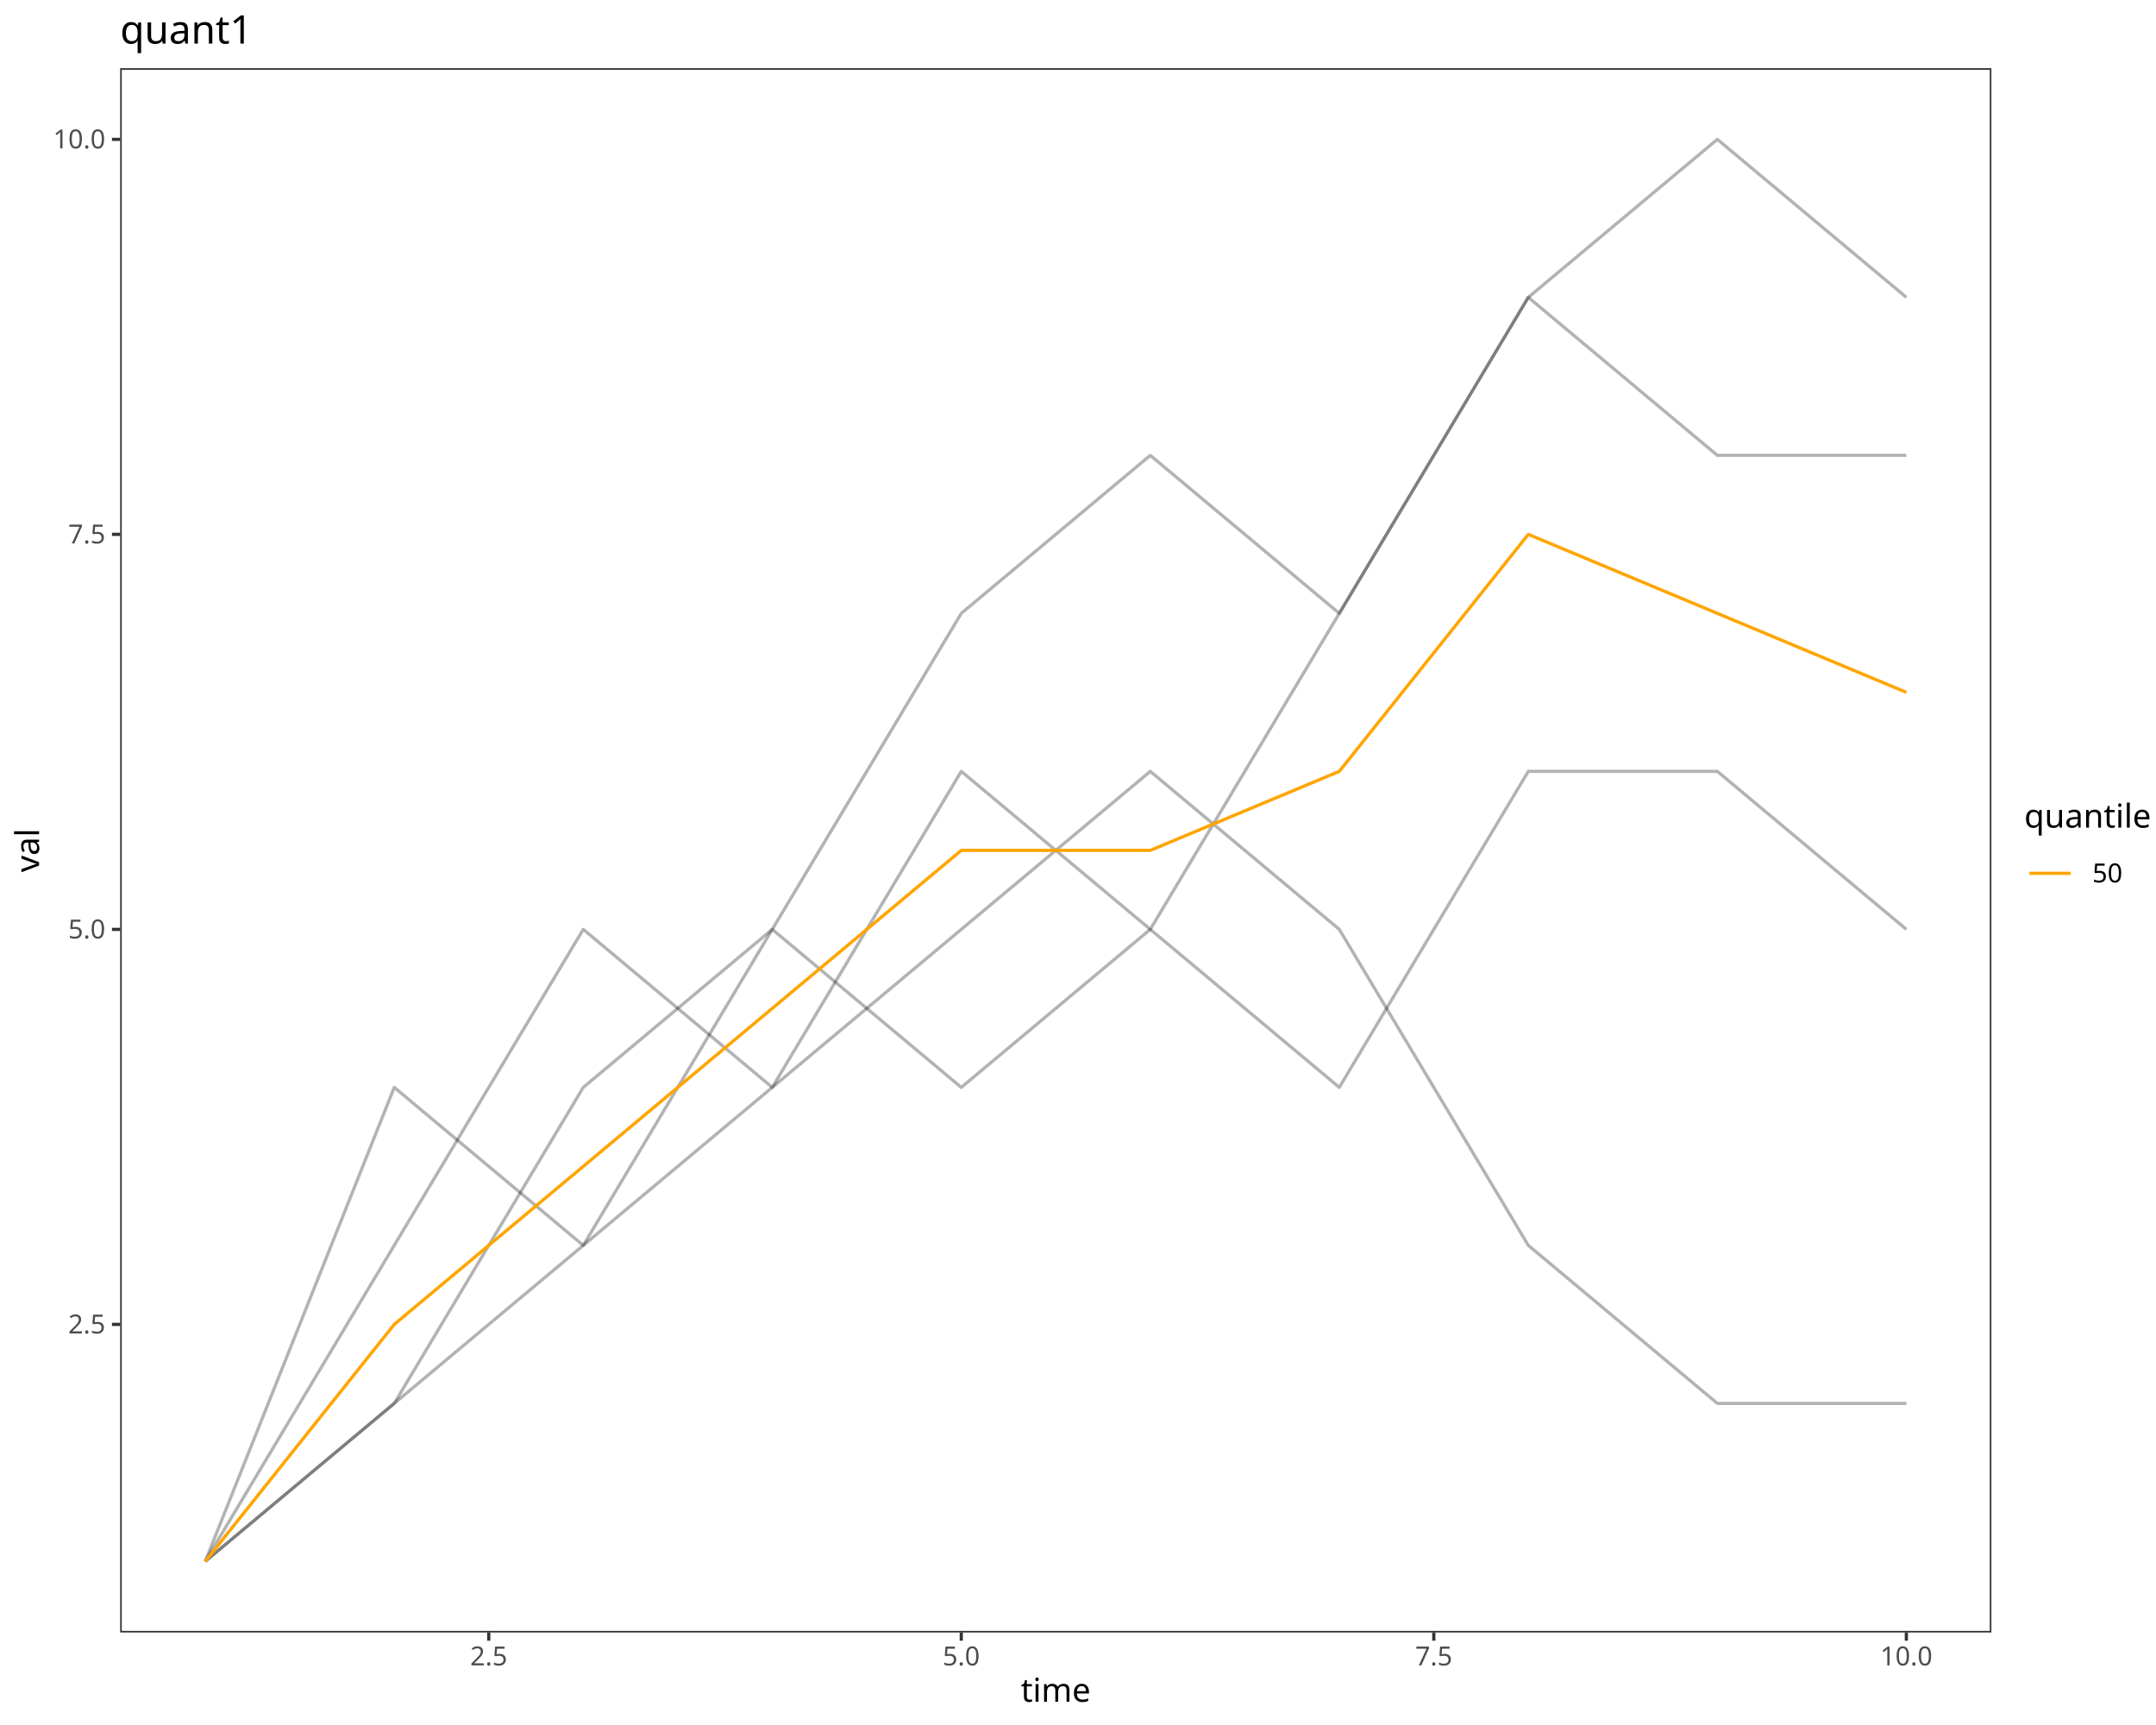
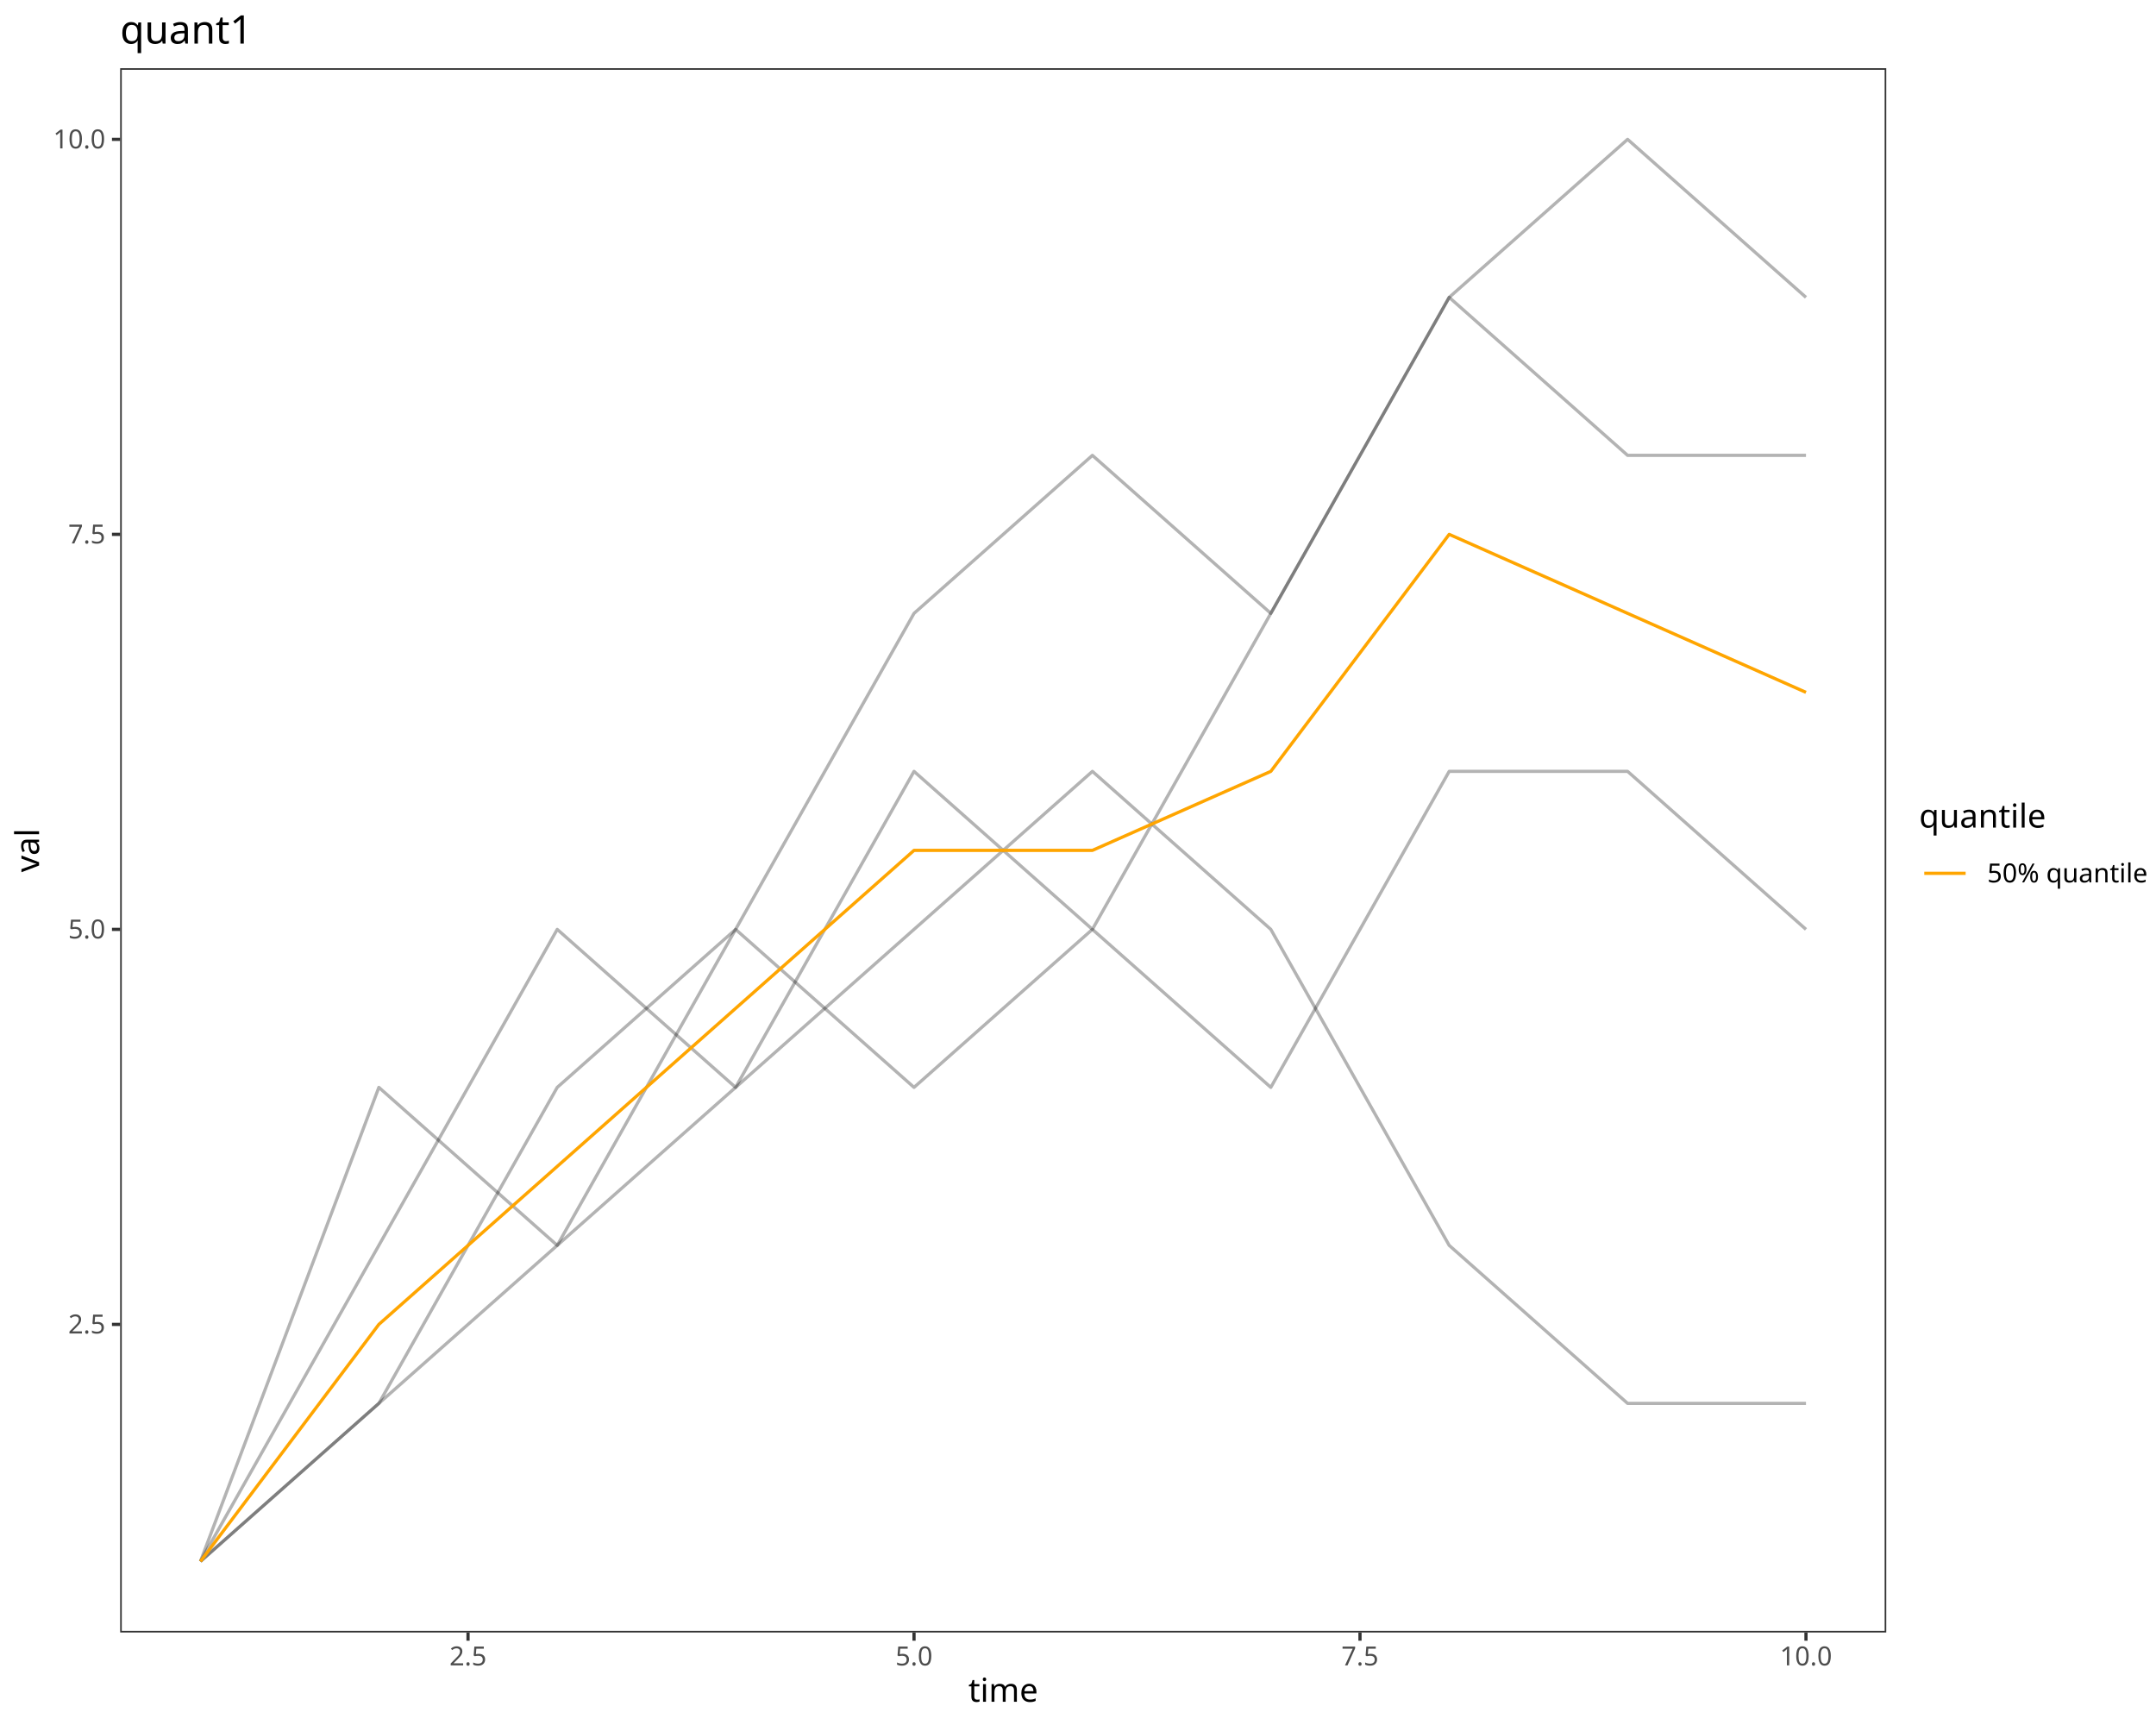
<svg xmlns="http://www.w3.org/2000/svg" class="svglite" data-engine-version="2.0" width="720.00pt" height="576.00pt" viewBox="0 0 720.00 576.00">
  <defs>
    <style type="text/css">
    .svglite line, .svglite polyline, .svglite polygon, .svglite path, .svglite rect, .svglite circle {
      fill: none;
      stroke: #000000;
      stroke-linecap: round;
      stroke-linejoin: round;
      stroke-miterlimit: 10.00;
    }
  </style>
  </defs>
  <rect width="100%" height="100%" style="stroke: none; fill: #FFFFFF;" />
  <defs>
    <clipPath id="cpMC4wMHw3MjAuMDB8MC4wMHw1NzYuMDA=">
      <rect x="0.00" y="0.00" width="720.00" height="576.00" />
    </clipPath>
  </defs>
  <g clip-path="url(#cpMC4wMHw3MjAuMDB8MC4wMHw1NzYuMDA=)">
    <rect x="0.00" y="0.00" width="720.00" height="576.00" style="stroke-width: 1.07; stroke: #FFFFFF; fill: #FFFFFF;" />
  </g>
  <defs>
-     <clipPath id="cpNDAuMTN8NjY1LjAzfDIyLjc4fDU0NS4xMQ==">
-       <rect x="40.13" y="22.78" width="624.90" height="522.33" />
+     <clipPath id="cpNDAuMTN8NjI5LjkyfDIyLjc4fDU0NS4xMQ==">
+       <rect x="40.13" y="22.78" width="589.79" height="522.33" />
    </clipPath>
  </defs>
-   <g clip-path="url(#cpNDAuMTN8NjY1LjAzfDIyLjc4fDU0NS4xMQ==)">
-     <rect x="40.13" y="22.78" width="624.90" height="522.33" style="stroke-width: 1.07; stroke: none; fill: #FFFFFF;" />
-     <polyline points="68.54,521.37 131.66,468.61 194.78,415.85 257.90,310.33 321.02,363.09 384.14,310.33 447.26,363.09 510.38,257.57 573.51,257.57 636.63,310.33 " style="stroke-width: 1.07; stroke: #000000; stroke-opacity: 0.30; stroke-linecap: butt;" />
-     <polyline points="68.54,521.37 131.66,415.85 194.78,310.33 257.90,363.09 321.02,257.57 384.14,310.33 447.26,204.81 510.38,99.29 573.51,152.05 636.63,152.05 " style="stroke-width: 1.07; stroke: #000000; stroke-opacity: 0.30; stroke-linecap: butt;" />
-     <polyline points="68.54,521.37 131.66,363.09 194.78,415.85 257.90,363.09 321.02,310.33 384.14,257.57 447.26,310.33 510.38,415.85 573.51,468.61 636.63,468.61 " style="stroke-width: 1.07; stroke: #000000; stroke-opacity: 0.30; stroke-linecap: butt;" />
-     <polyline points="68.54,521.37 131.66,468.61 194.78,363.09 257.90,310.33 321.02,204.81 384.14,152.05 447.26,204.81 510.38,99.29 573.51,46.53 636.63,99.29 " style="stroke-width: 1.07; stroke: #000000; stroke-opacity: 0.30; stroke-linecap: butt;" />
-     <polyline points="68.54,521.37 131.66,442.23 194.78,389.47 257.90,336.71 321.02,283.95 384.14,283.95 447.26,257.57 510.38,178.43 573.51,204.81 636.63,231.19 " style="stroke-width: 1.07; stroke: #FFA500; stroke-linecap: butt;" />
-     <rect x="40.13" y="22.78" width="624.90" height="522.33" style="stroke-width: 1.07; stroke: #333333;" />
+   <g clip-path="url(#cpNDAuMTN8NjI5LjkyfDIyLjc4fDU0NS4xMQ==)">
+     <rect x="40.13" y="22.78" width="589.79" height="522.33" style="stroke-width: 1.07; stroke: none; fill: #FFFFFF;" />
+     <polyline points="66.94,521.37 126.52,468.61 186.09,415.85 245.66,310.33 305.24,363.09 364.81,310.33 424.39,363.09 483.96,257.57 543.54,257.57 603.11,310.33 " style="stroke-width: 1.07; stroke: #000000; stroke-opacity: 0.30; stroke-linecap: butt;" />
+     <polyline points="66.94,521.37 126.52,415.85 186.09,310.33 245.66,363.09 305.24,257.57 364.81,310.33 424.39,204.81 483.96,99.29 543.54,152.05 603.11,152.05 " style="stroke-width: 1.07; stroke: #000000; stroke-opacity: 0.30; stroke-linecap: butt;" />
+     <polyline points="66.94,521.37 126.52,363.09 186.09,415.85 245.66,363.09 305.24,310.33 364.81,257.57 424.39,310.33 483.96,415.85 543.54,468.61 603.11,468.61 " style="stroke-width: 1.07; stroke: #000000; stroke-opacity: 0.30; stroke-linecap: butt;" />
+     <polyline points="66.94,521.37 126.52,468.61 186.09,363.09 245.66,310.33 305.24,204.81 364.81,152.05 424.39,204.81 483.96,99.29 543.54,46.53 603.11,99.29 " style="stroke-width: 1.07; stroke: #000000; stroke-opacity: 0.30; stroke-linecap: butt;" />
+     <polyline points="66.94,521.37 126.52,442.23 186.09,389.47 245.66,336.71 305.24,283.95 364.81,283.95 424.39,257.57 483.96,178.43 543.54,204.81 603.11,231.19 " style="stroke-width: 1.07; stroke: #FFA500; stroke-linecap: butt;" />
+     <rect x="40.13" y="22.78" width="589.79" height="522.33" style="stroke-width: 1.07; stroke: #333333;" />
  </g>
  <g clip-path="url(#cpMC4wMHw3MjAuMDB8MC4wMHw1NzYuMDA=)">
    <text x="35.20" y="445.26" text-anchor="end" style="font-size: 8.80px; fill: #4D4D4D; font-family: sans;" textLength="12.23px" lengthAdjust="spacingAndGlyphs">2.5</text>
    <text x="35.20" y="313.36" text-anchor="end" style="font-size: 8.80px; fill: #4D4D4D; font-family: sans;" textLength="12.23px" lengthAdjust="spacingAndGlyphs">5.0</text>
    <text x="35.20" y="181.46" text-anchor="end" style="font-size: 8.80px; fill: #4D4D4D; font-family: sans;" textLength="12.23px" lengthAdjust="spacingAndGlyphs">7.5</text>
    <text x="35.20" y="49.55" text-anchor="end" style="font-size: 8.80px; fill: #4D4D4D; font-family: sans;" textLength="17.13px" lengthAdjust="spacingAndGlyphs">10.0</text>
    <polyline points="37.39,442.23 40.13,442.23 " style="stroke-width: 1.07; stroke: #333333; stroke-linecap: butt;" />
    <polyline points="37.39,310.33 40.13,310.33 " style="stroke-width: 1.07; stroke: #333333; stroke-linecap: butt;" />
    <polyline points="37.39,178.43 40.13,178.43 " style="stroke-width: 1.07; stroke: #333333; stroke-linecap: butt;" />
    <polyline points="37.39,46.53 40.13,46.53 " style="stroke-width: 1.07; stroke: #333333; stroke-linecap: butt;" />
-     <polyline points="163.22,547.85 163.22,545.11 " style="stroke-width: 1.07; stroke: #333333; stroke-linecap: butt;" />
-     <polyline points="321.02,547.85 321.02,545.11 " style="stroke-width: 1.07; stroke: #333333; stroke-linecap: butt;" />
-     <polyline points="478.82,547.85 478.82,545.11 " style="stroke-width: 1.07; stroke: #333333; stroke-linecap: butt;" />
-     <polyline points="636.63,547.85 636.63,545.11 " style="stroke-width: 1.07; stroke: #333333; stroke-linecap: butt;" />
-     <text x="163.22" y="556.10" text-anchor="middle" style="font-size: 8.80px; fill: #4D4D4D; font-family: sans;" textLength="12.23px" lengthAdjust="spacingAndGlyphs">2.5</text>
-     <text x="321.02" y="556.10" text-anchor="middle" style="font-size: 8.80px; fill: #4D4D4D; font-family: sans;" textLength="12.23px" lengthAdjust="spacingAndGlyphs">5.0</text>
-     <text x="478.82" y="556.10" text-anchor="middle" style="font-size: 8.80px; fill: #4D4D4D; font-family: sans;" textLength="12.23px" lengthAdjust="spacingAndGlyphs">7.5</text>
-     <text x="636.63" y="556.10" text-anchor="middle" style="font-size: 8.80px; fill: #4D4D4D; font-family: sans;" textLength="17.13px" lengthAdjust="spacingAndGlyphs">10.0</text>
-     <text x="352.58" y="568.24" text-anchor="middle" style="font-size: 11.00px; font-family: sans;" textLength="20.78px" lengthAdjust="spacingAndGlyphs">time</text>
+     <polyline points="156.30,547.85 156.30,545.11 " style="stroke-width: 1.07; stroke: #333333; stroke-linecap: butt;" />
+     <polyline points="305.24,547.85 305.24,545.11 " style="stroke-width: 1.07; stroke: #333333; stroke-linecap: butt;" />
+     <polyline points="454.17,547.85 454.17,545.11 " style="stroke-width: 1.07; stroke: #333333; stroke-linecap: butt;" />
+     <polyline points="603.11,547.85 603.11,545.11 " style="stroke-width: 1.07; stroke: #333333; stroke-linecap: butt;" />
+     <text x="156.30" y="556.10" text-anchor="middle" style="font-size: 8.80px; fill: #4D4D4D; font-family: sans;" textLength="12.23px" lengthAdjust="spacingAndGlyphs">2.5</text>
+     <text x="305.24" y="556.10" text-anchor="middle" style="font-size: 8.80px; fill: #4D4D4D; font-family: sans;" textLength="12.23px" lengthAdjust="spacingAndGlyphs">5.0</text>
+     <text x="454.17" y="556.10" text-anchor="middle" style="font-size: 8.80px; fill: #4D4D4D; font-family: sans;" textLength="12.23px" lengthAdjust="spacingAndGlyphs">7.5</text>
+     <text x="603.11" y="556.10" text-anchor="middle" style="font-size: 8.80px; fill: #4D4D4D; font-family: sans;" textLength="17.13px" lengthAdjust="spacingAndGlyphs">10.0</text>
+     <text x="335.03" y="568.24" text-anchor="middle" style="font-size: 11.00px; font-family: sans;" textLength="20.78px" lengthAdjust="spacingAndGlyphs">time</text>
    <text transform="translate(13.05,283.95) rotate(-90)" text-anchor="middle" style="font-size: 11.00px; font-family: sans;" textLength="14.06px" lengthAdjust="spacingAndGlyphs">val</text>
-     <rect x="675.99" y="267.64" width="38.53" height="32.61" style="stroke-width: 1.07; stroke: none; fill: #FFFFFF;" />
-     <text x="675.99" y="276.35" style="font-size: 11.00px; font-family: sans;" textLength="38.53px" lengthAdjust="spacingAndGlyphs">quantile</text>
-     <rect x="675.99" y="282.97" width="17.28" height="17.28" style="stroke-width: 1.07; stroke: none; fill: #FFFFFF;" />
-     <line x1="677.72" y1="291.61" x2="691.54" y2="291.61" style="stroke-width: 1.07; stroke: #FFA500; stroke-linecap: butt;" />
-     <text x="698.75" y="294.64" style="font-size: 8.80px; font-family: sans;" textLength="9.79px" lengthAdjust="spacingAndGlyphs">50</text>
+     <rect x="640.88" y="267.64" width="73.64" height="32.61" style="stroke-width: 1.07; stroke: none; fill: #FFFFFF;" />
+     <text x="640.88" y="276.35" style="font-size: 11.00px; font-family: sans;" textLength="38.53px" lengthAdjust="spacingAndGlyphs">quantile</text>
+     <rect x="640.88" y="282.97" width="17.28" height="17.28" style="stroke-width: 1.07; stroke: none; fill: #FFFFFF;" />
+     <line x1="642.61" y1="291.61" x2="656.43" y2="291.61" style="stroke-width: 1.07; stroke: #FFA500; stroke-linecap: butt;" />
+     <text x="663.64" y="294.64" style="font-size: 8.80px; font-family: sans;" textLength="50.88px" lengthAdjust="spacingAndGlyphs">50% quantile</text>
    <text x="40.13" y="14.56" style="font-size: 13.20px; font-family: sans;" textLength="40.38px" lengthAdjust="spacingAndGlyphs">quant1</text>
  </g>
</svg>
